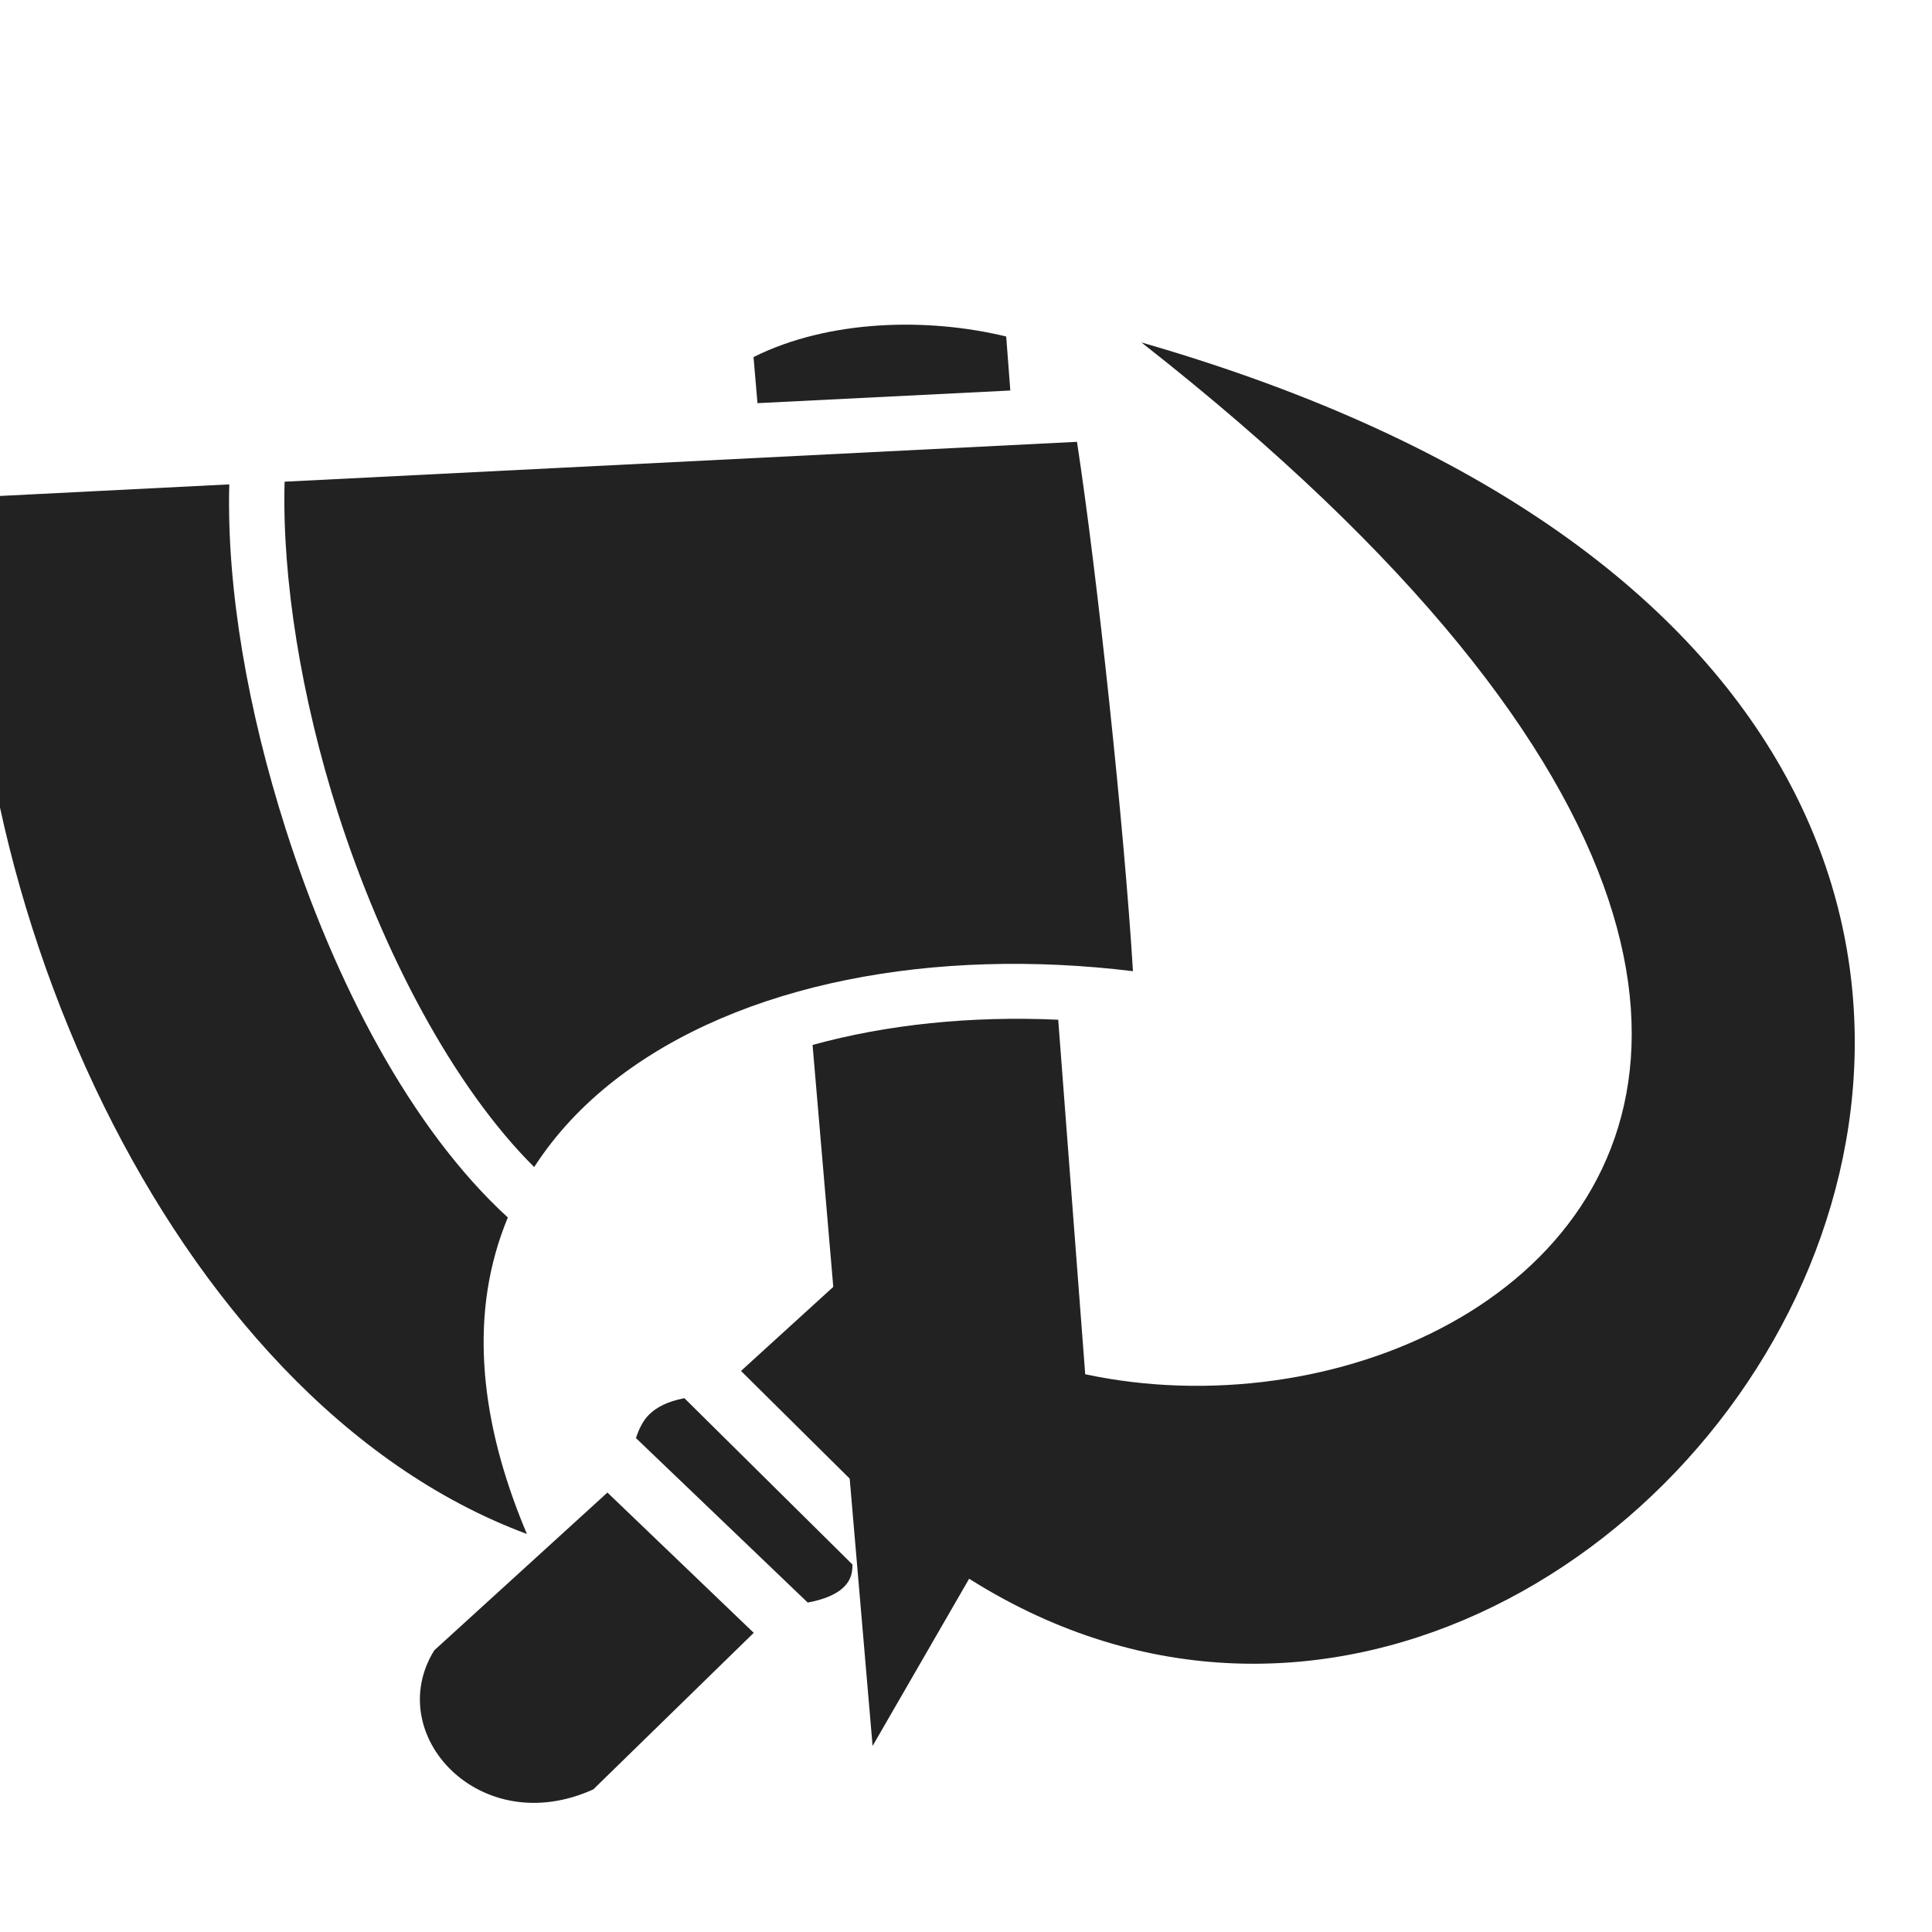
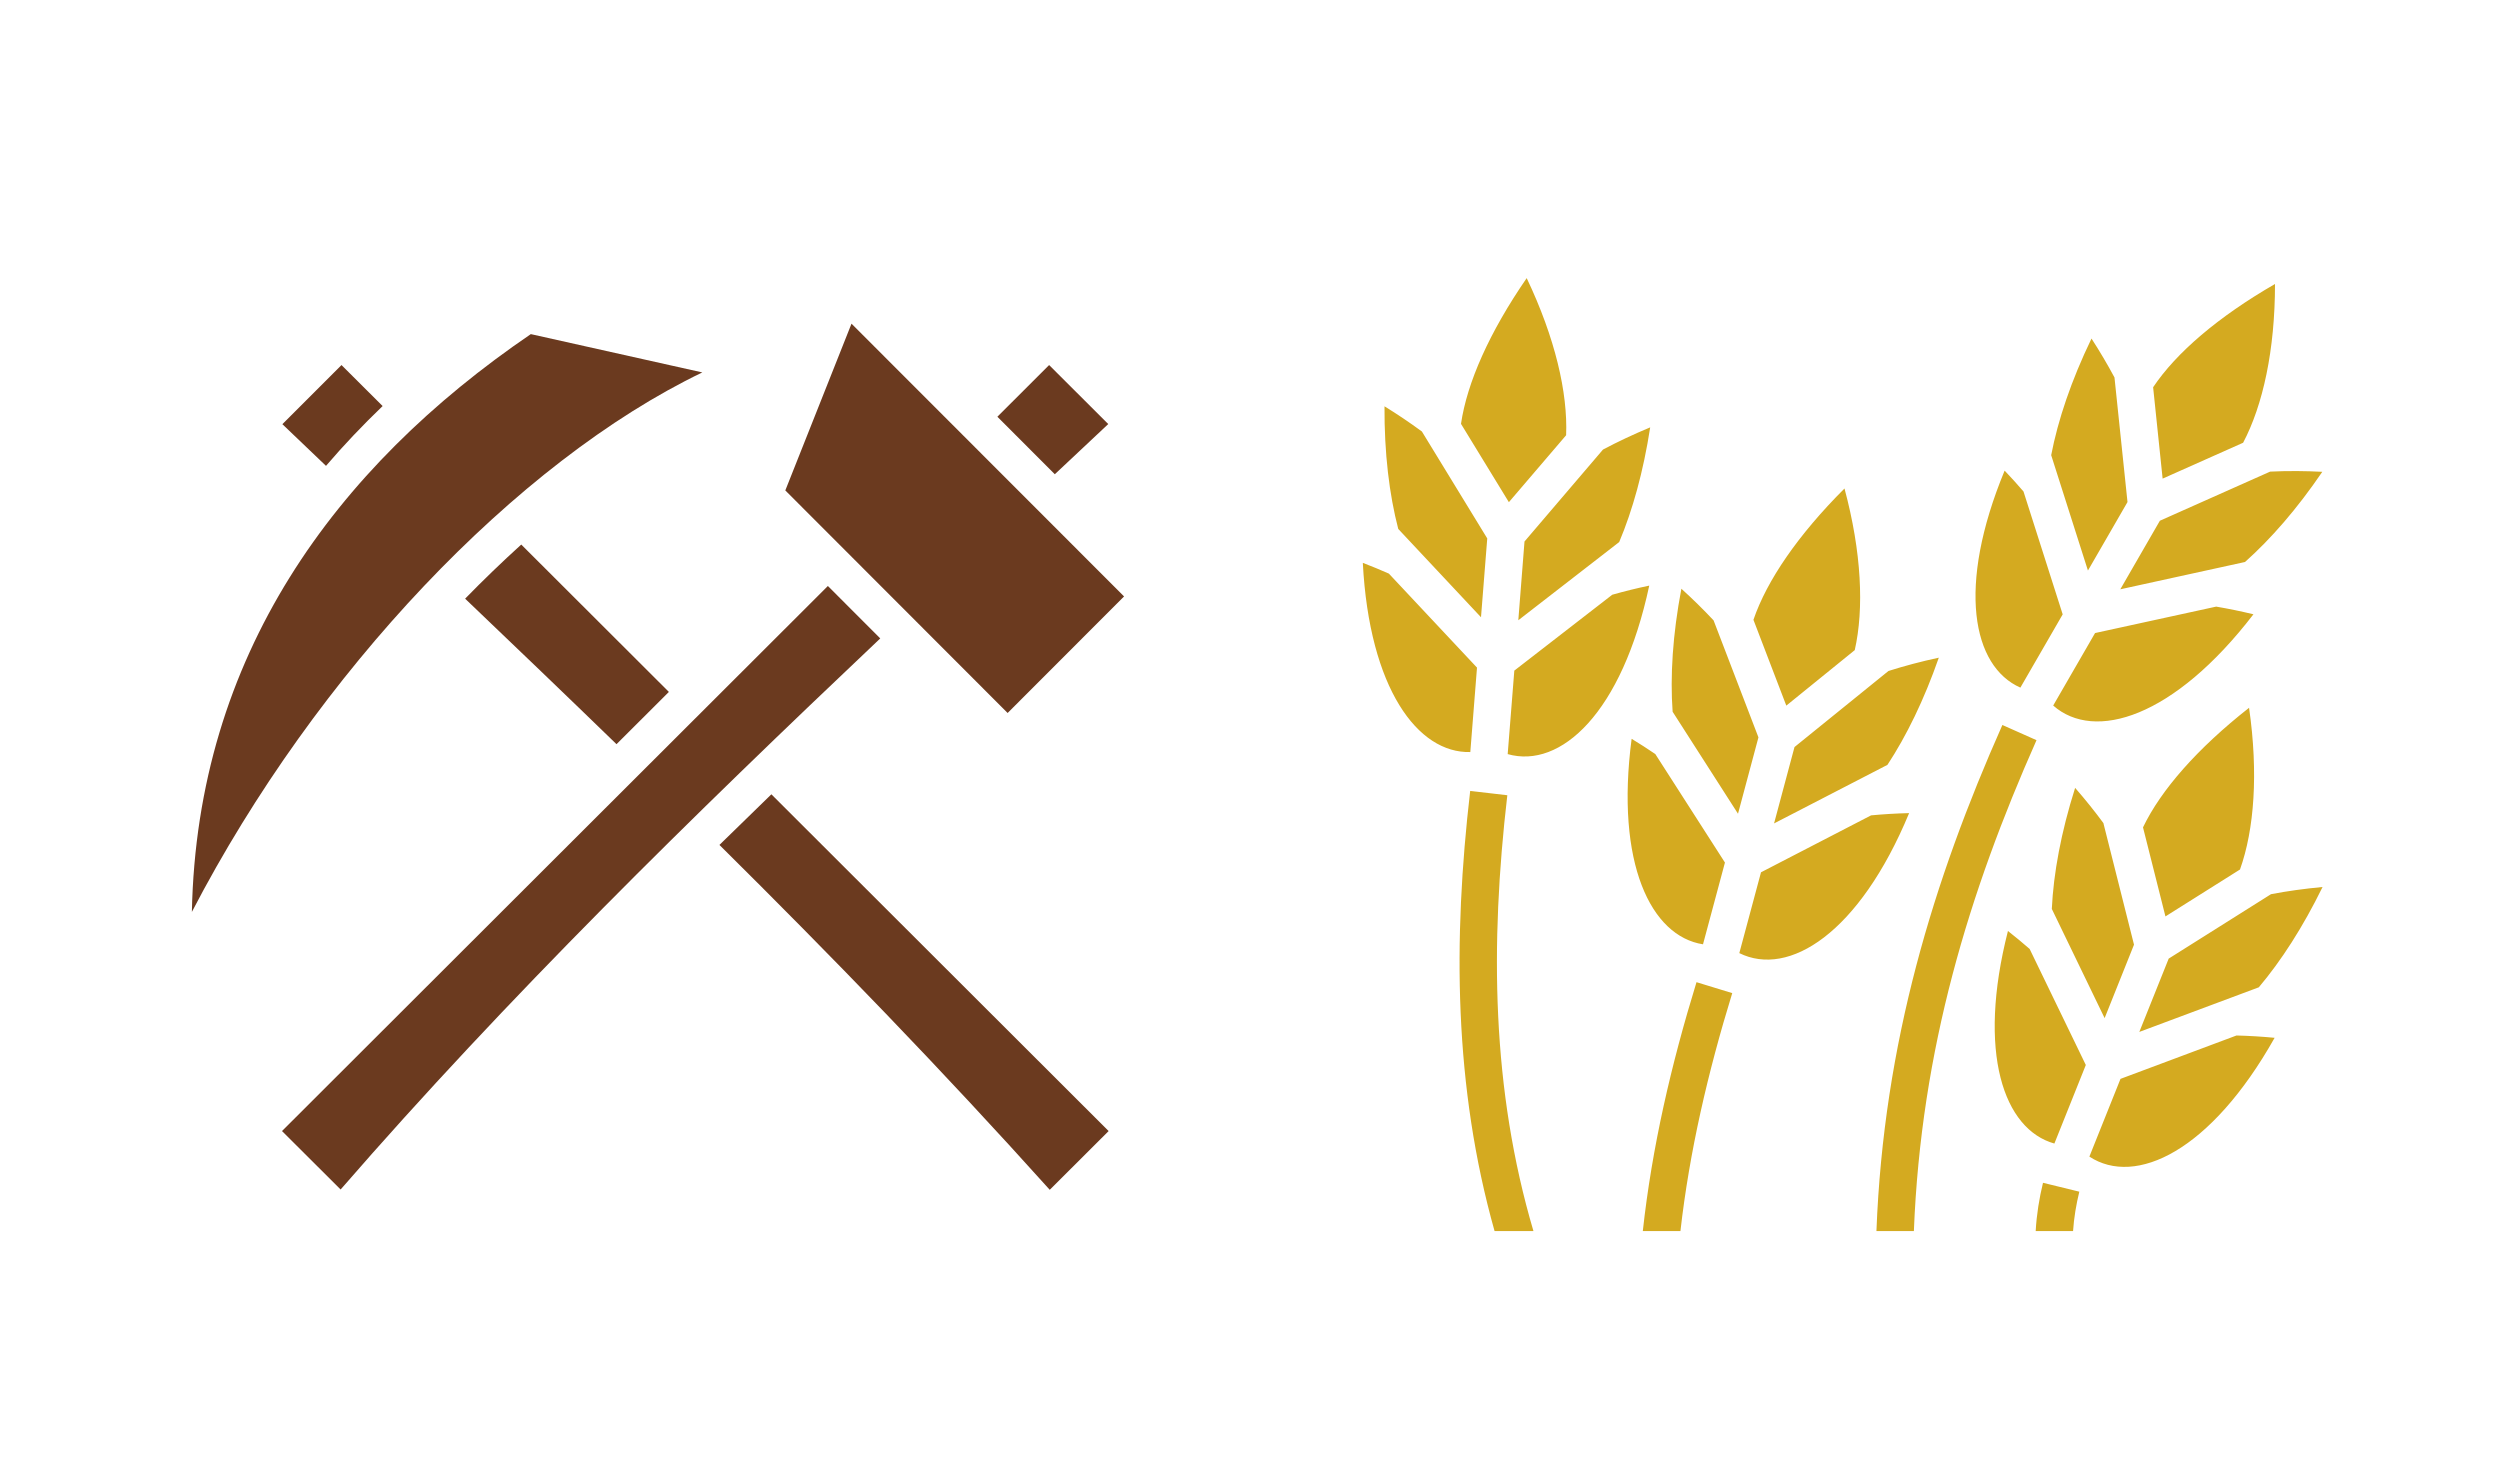
- <svg xmlns="http://www.w3.org/2000/svg" viewBox="0 0 512 512">
-   <g transform="translate(90, 70) scale(0.825) rotate(0 256 256)">
-     <path fill="#222" d="M257.563 25.156c353.16 276.87 16.918 408.895-87.875 293.25l-40.75 37.125 50.812 50.345c217.562 181.363 524.73-252.058 77.813-380.72zM110.75 364.28c-5.525 1.065-8.975 2.957-11.313 5.25-1.956 1.922-3.248 4.556-4.25 7.564l55.188 52.844c5.468-1.008 9.264-2.796 11.28-4.688 1.997-1.872 3.095-3.864 3.095-7.53l-54-53.44zm-24.72 30.314L30.407 445.28c-16.737 27 14.693 61.198 51.093 44.66l51.53-50.282-47-45.062z" />
+ <svg xmlns="http://www.w3.org/2000/svg" viewBox="-193 -82 1250 660" width="108" height="64">
+   <g transform="translate(-120 0)">
+     <path fill="#6B3A1F" d="m352.75 39.47-33.094 83.374 111.156 111.28 58.22-58.28L352.75 39.47zm-160.344 5.218c-98.25 66.974-166.87 161.246-169.47 288.906 62.25-119.817 162.457-225.092 255.22-269.75l-85.75-19.157zM97.75 60.156 68.187 89.72c7.276 6.96 14.53 13.893 21.813 20.843 8.887-10.39 18.37-20.35 28.313-29.907l-20.563-20.5zm353.813 0L425.688 86l28.718 28.75c8.91-8.36 17.822-16.728 26.72-25.094l-29.563-29.5zm-263.938 89.75a634.862 634.862 0 0 0-28.063 27.063c25.263 24.13 50.526 48.323 75.688 72.75l26.188-26.126-73.813-73.688zm153.313 20.72L68 443.155l29.313 29.22c83.48-96.13 175.757-186.498 269.812-275.532l-26.188-26.22zm-28.25 104.155a5506.599 5506.599 0 0 0-25.97 25.314c55.896 55.38 111.166 112.353 165.157 172.437l29.438-29.374L312.688 274.78z" />
  </g>
-   <g transform="translate(372, -10) scale(-0.785, 0.785) rotate(-30 256 256) translate(0, 60)">
-     <path fill="#222" d="M215.344 22.813 205.03 37.906l71.782 46.375 8.938-12.81c-15.62-23.633-44.153-40.97-70.406-48.657zm-38.47 18.843c-28.32 35.34-79.16 105.16-105.718 145.313 61.96 26.364 113.013 69.562 133.22 119.593 5.064 12.54 8.125 25.566 8.78 38.75 36.873-9.75 80.34-36.93 117.25-70.5 30.105-27.38 55.912-59.115 71.406-87.75L176.875 41.655zm240.657 155.53c-16.836 31.038-43.713 63.084-74.717 91.283-40.21 36.57-87.238 66.474-130.47 76.03a105.8 105.8 0 0 1-6.343 24.72c-8.91 22.832-26.23 44.633-52.656 64.592 64.678 10.955 135.135-13.105 195.844-53.687 64.21-42.923 116.84-104.112 139.28-157.063l-70.937-45.875zM84.814 213.782 16.5 313.72v143.717l135.875-194.812c-18.23-18.513-41.412-35.295-67.563-48.844z" />
+   <g transform="translate(472 0)">
+     <path fill="#D4AA20" d="M98.344 16.688C79.692 43.785 68.498 69.01 65.5 89.56l23.938 39.157 28.624-33.47c.868-21.213-5.49-48.677-19.718-78.563zM472.5 19.625C444.04 36.055 423.112 54 411.562 71.25l4.75 45.688L456.563 99c9.89-18.777 15.938-46.29 15.938-79.375zm-91.75 27.28c-10.153 21.036-16.8 40.84-20.156 58.314l18.375 57.686 19.78-34.25-6.5-62.22h.03a276.899 276.899 0 0 0-11.53-19.53zM27.25 80.782c-.125 23.364 2.393 44.102 6.875 61.314L75.5 186.25l3.125-39.406L46 93.47l.03-.032a279.975 279.975 0 0 0-18.78-12.657zm132.844 10.532c-8.415 3.504-16.29 7.213-23.594 11.094l-39.25 45.97-3.094 39.374 50.438-39.094c6.712-15.904 12.09-35.263 15.5-57.344zm177.22 21.626c-24.024 58.09-16.16 97.86 7.873 108.5l21.157-36.625-19.594-61.438a273.514 273.514 0 0 0-9.438-10.438zm146.03.218c-4.55-.028-8.97.084-13.28.28L414.935 138l-19.78 34.28 62.343-13.655c12.897-11.47 26.09-26.626 38.656-45.094-4.358-.216-8.64-.348-12.812-.374zm-226.094 8.72c-23.24 23.238-38.832 46.003-45.53 65.655l16.436 42.907 34.22-27.75c4.695-20.704 3.436-48.856-5.126-80.812zM16.406 159.06c3.28 62.77 27.482 95.31 53.75 94.594l3.344-42.22-44.063-47a278.462 278.462 0 0 0-13.03-5.374zm143.22 11.375a272.272 272.272 0 0 0-18.5 4.563l-48.97 37.938-3.312 41.75c26.492 7.51 57.16-20.567 70.78-84.25zm16.06 1.563c-4.36 22.935-5.65 43.762-4.374 61.5l32.688 51 10.22-38.188-22.407-58.437h.03a276.624 276.624 0 0 0-16.155-15.875zm267.408 8.938-60.563 13.218-20.936 36.25c20.682 18.195 60.438 6.035 100.125-45.625a274.745 274.745 0 0 0-18.626-3.843zm-138.688 25.53c-8.912 1.92-17.304 4.16-25.187 6.657l-46.97 38.03-10.22 38.19 56.69-29.283c9.493-14.424 18.323-32.49 25.686-53.593zm155.125 25.063c-25.85 20.324-44.046 41.06-53.03 59.782l11.22 44.532 37.28-23.47c7.126-19.99 9.236-48.088 4.53-80.843zm-123.342 8.595c-34.435 77.573-59.394 159.06-62.97 253.03h18.72c3.558-90.792 27.573-169.428 61.312-245.436l-17.063-7.595zm-185.375 6.906c-8.173 62.347 9.714 98.713 35.687 102.75l10.97-40.874-34.814-54.25a278.524 278.524 0 0 0-11.844-7.625zm221.75 24.532c-7.053 22.243-10.817 42.77-11.657 60.532l26.406 54.594L402 349.967l-15.28-60.687h.06c-4.3-5.848-9.033-11.76-14.217-17.717zm-302.47 1.532c-8.664 74.584-8.13 147.835 12.188 220.062h19.44c-20.877-70.772-21.764-143.02-13.064-217.906l-18.562-2.156zm219.47 11.094c-6.613.16-12.953.54-19.032 1.125L215.5 313.78l-10.844 40.408c24.69 12.23 59.938-9.82 84.906-70zm206.718 36.937c-9.072.844-17.664 2.052-25.78 3.594l-51.156 32.217-14.688 36.657 59.75-22.313c11.14-13.193 22.055-30.075 31.875-50.155zm-157.31 22c-15.528 60.938-2.096 99.19 23.217 106.28l15.72-39.28-28.094-58.03c-3.43-3-7.053-5.985-10.844-8.97zM183.25 368.72c-12.674 41.233-22.26 82.547-26.844 124.436h18.813c4.507-39.722 13.69-79.23 25.905-118.97l-17.875-5.467zm270 26.655-58 21.688-15.563 38.875c23.056 15.098 60.673-2.606 92.625-59.407a273.166 273.166 0 0 0-19.062-1.155zM356.5 469.03c-1.874 7.713-3.185 15.757-3.656 24.126h18.687c.45-6.686 1.55-13.206 3.126-19.687l-18.156-4.44z" />
  </g>
</svg>
